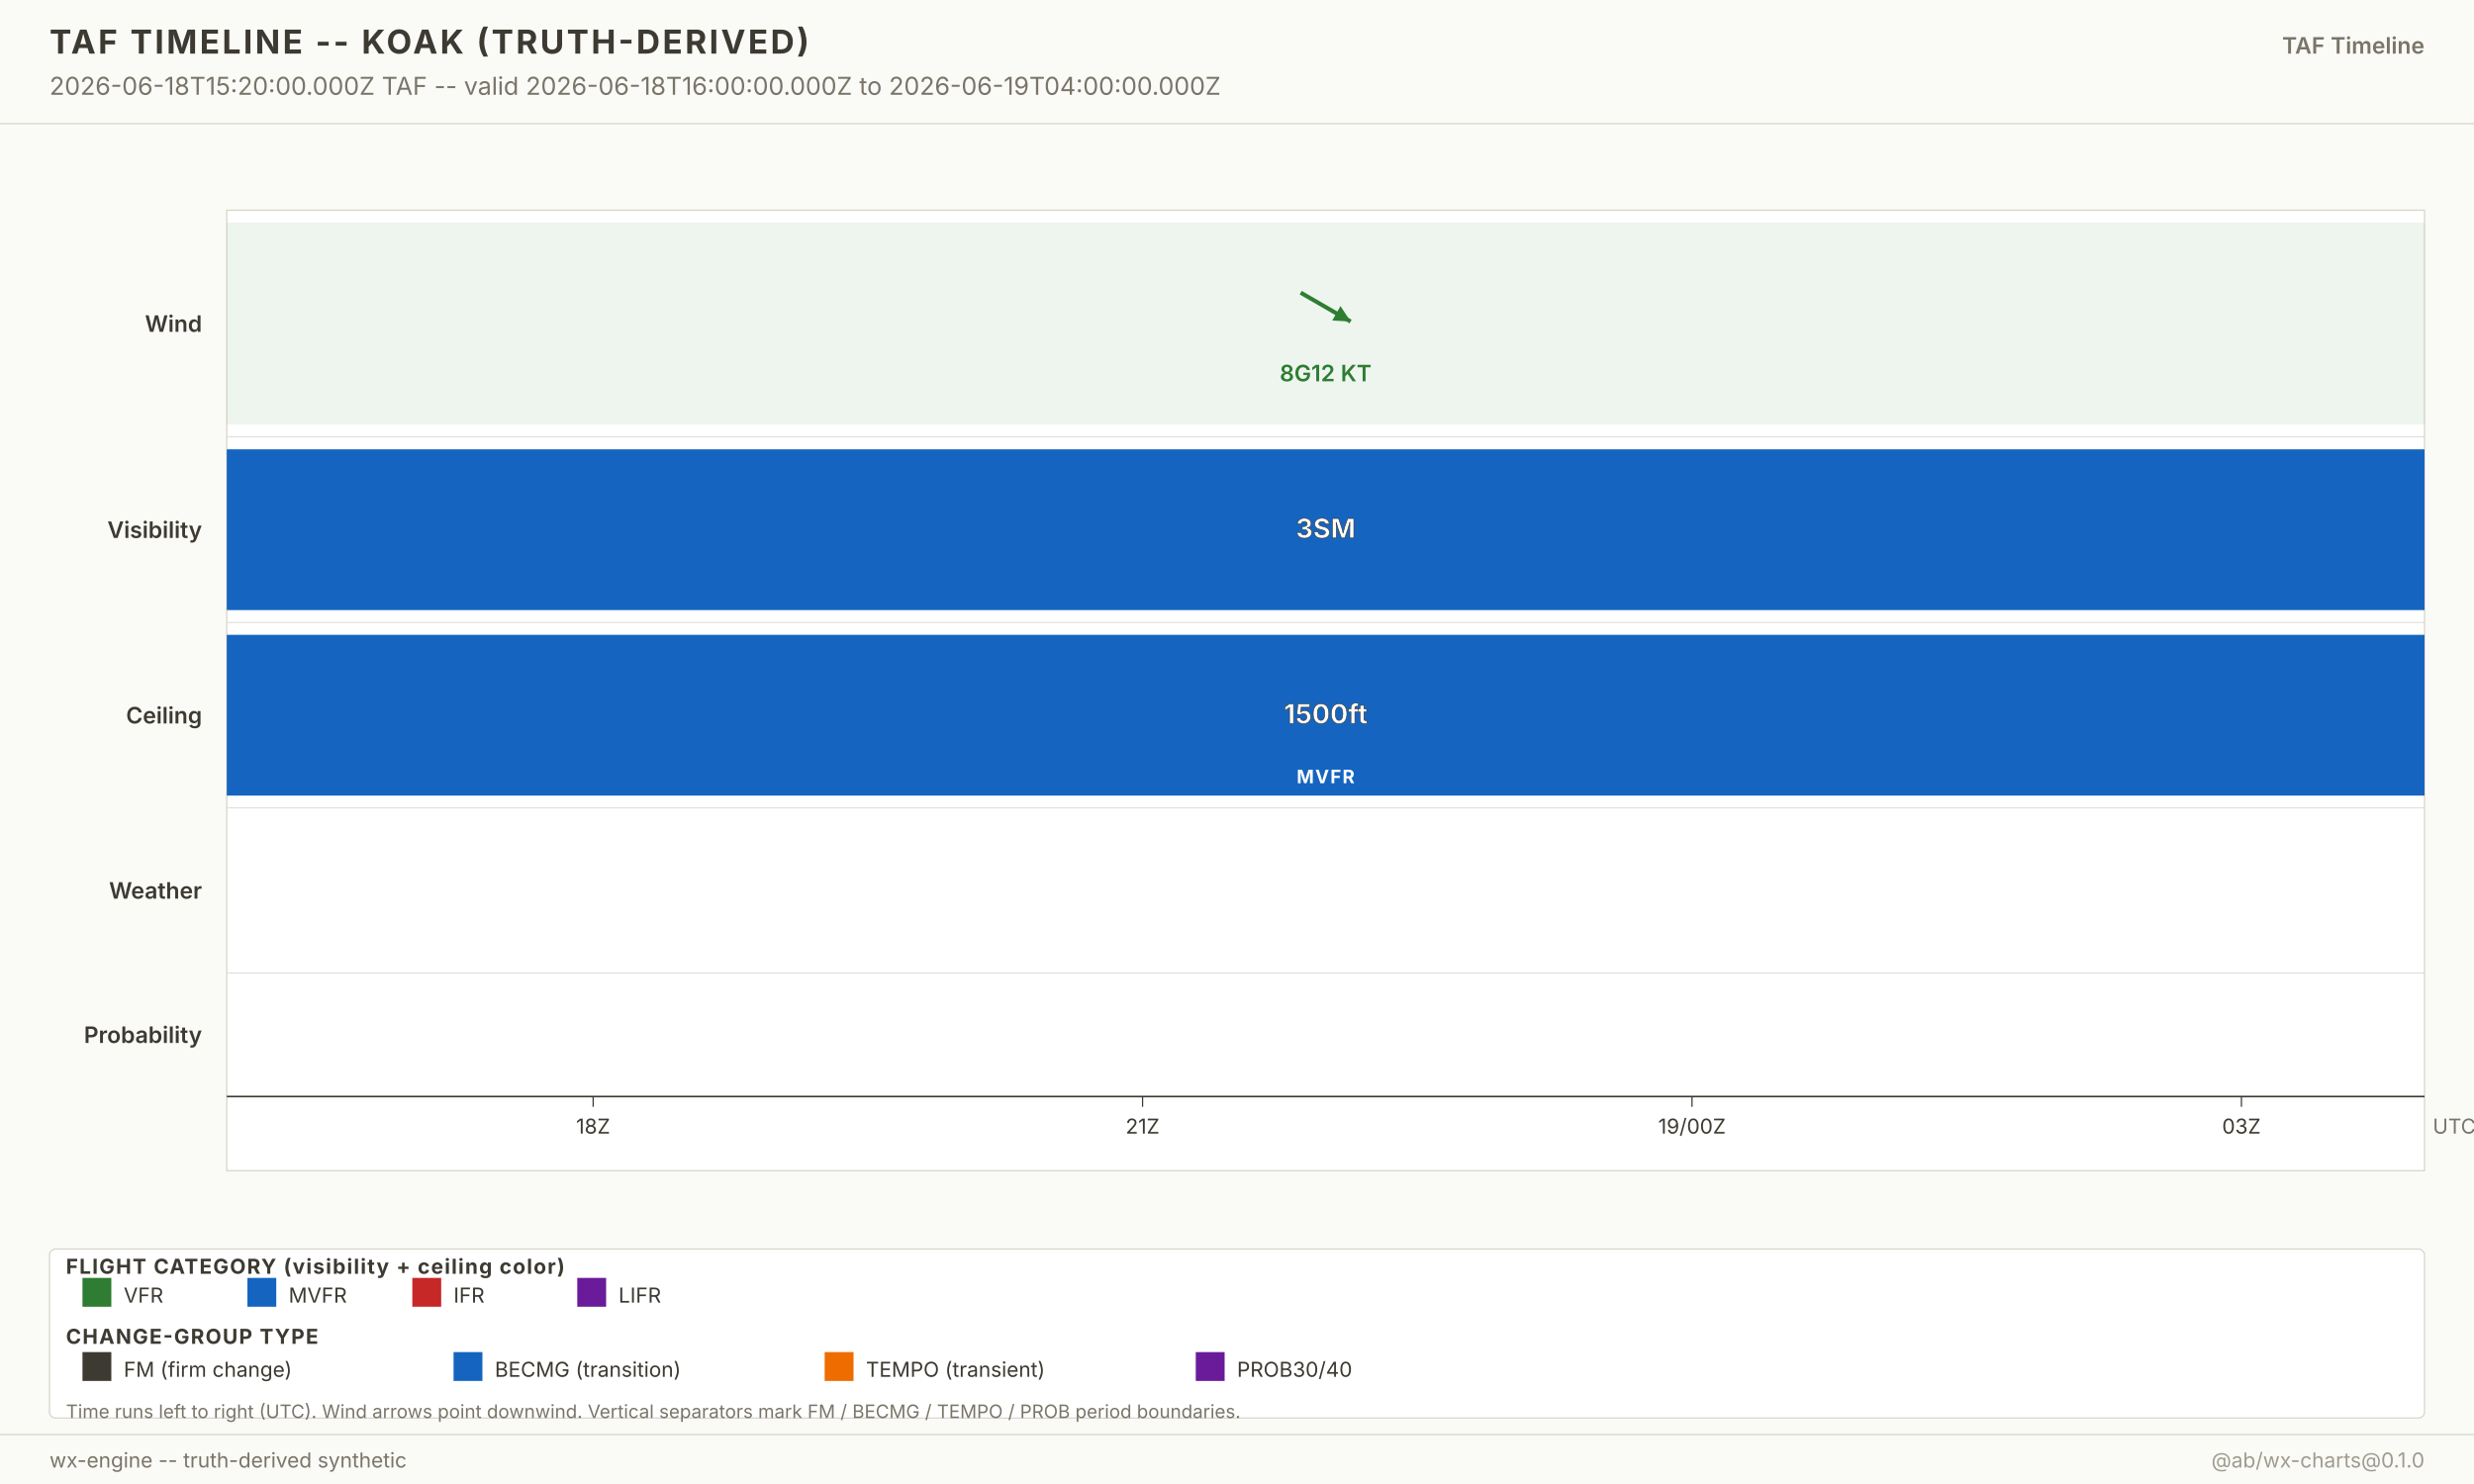
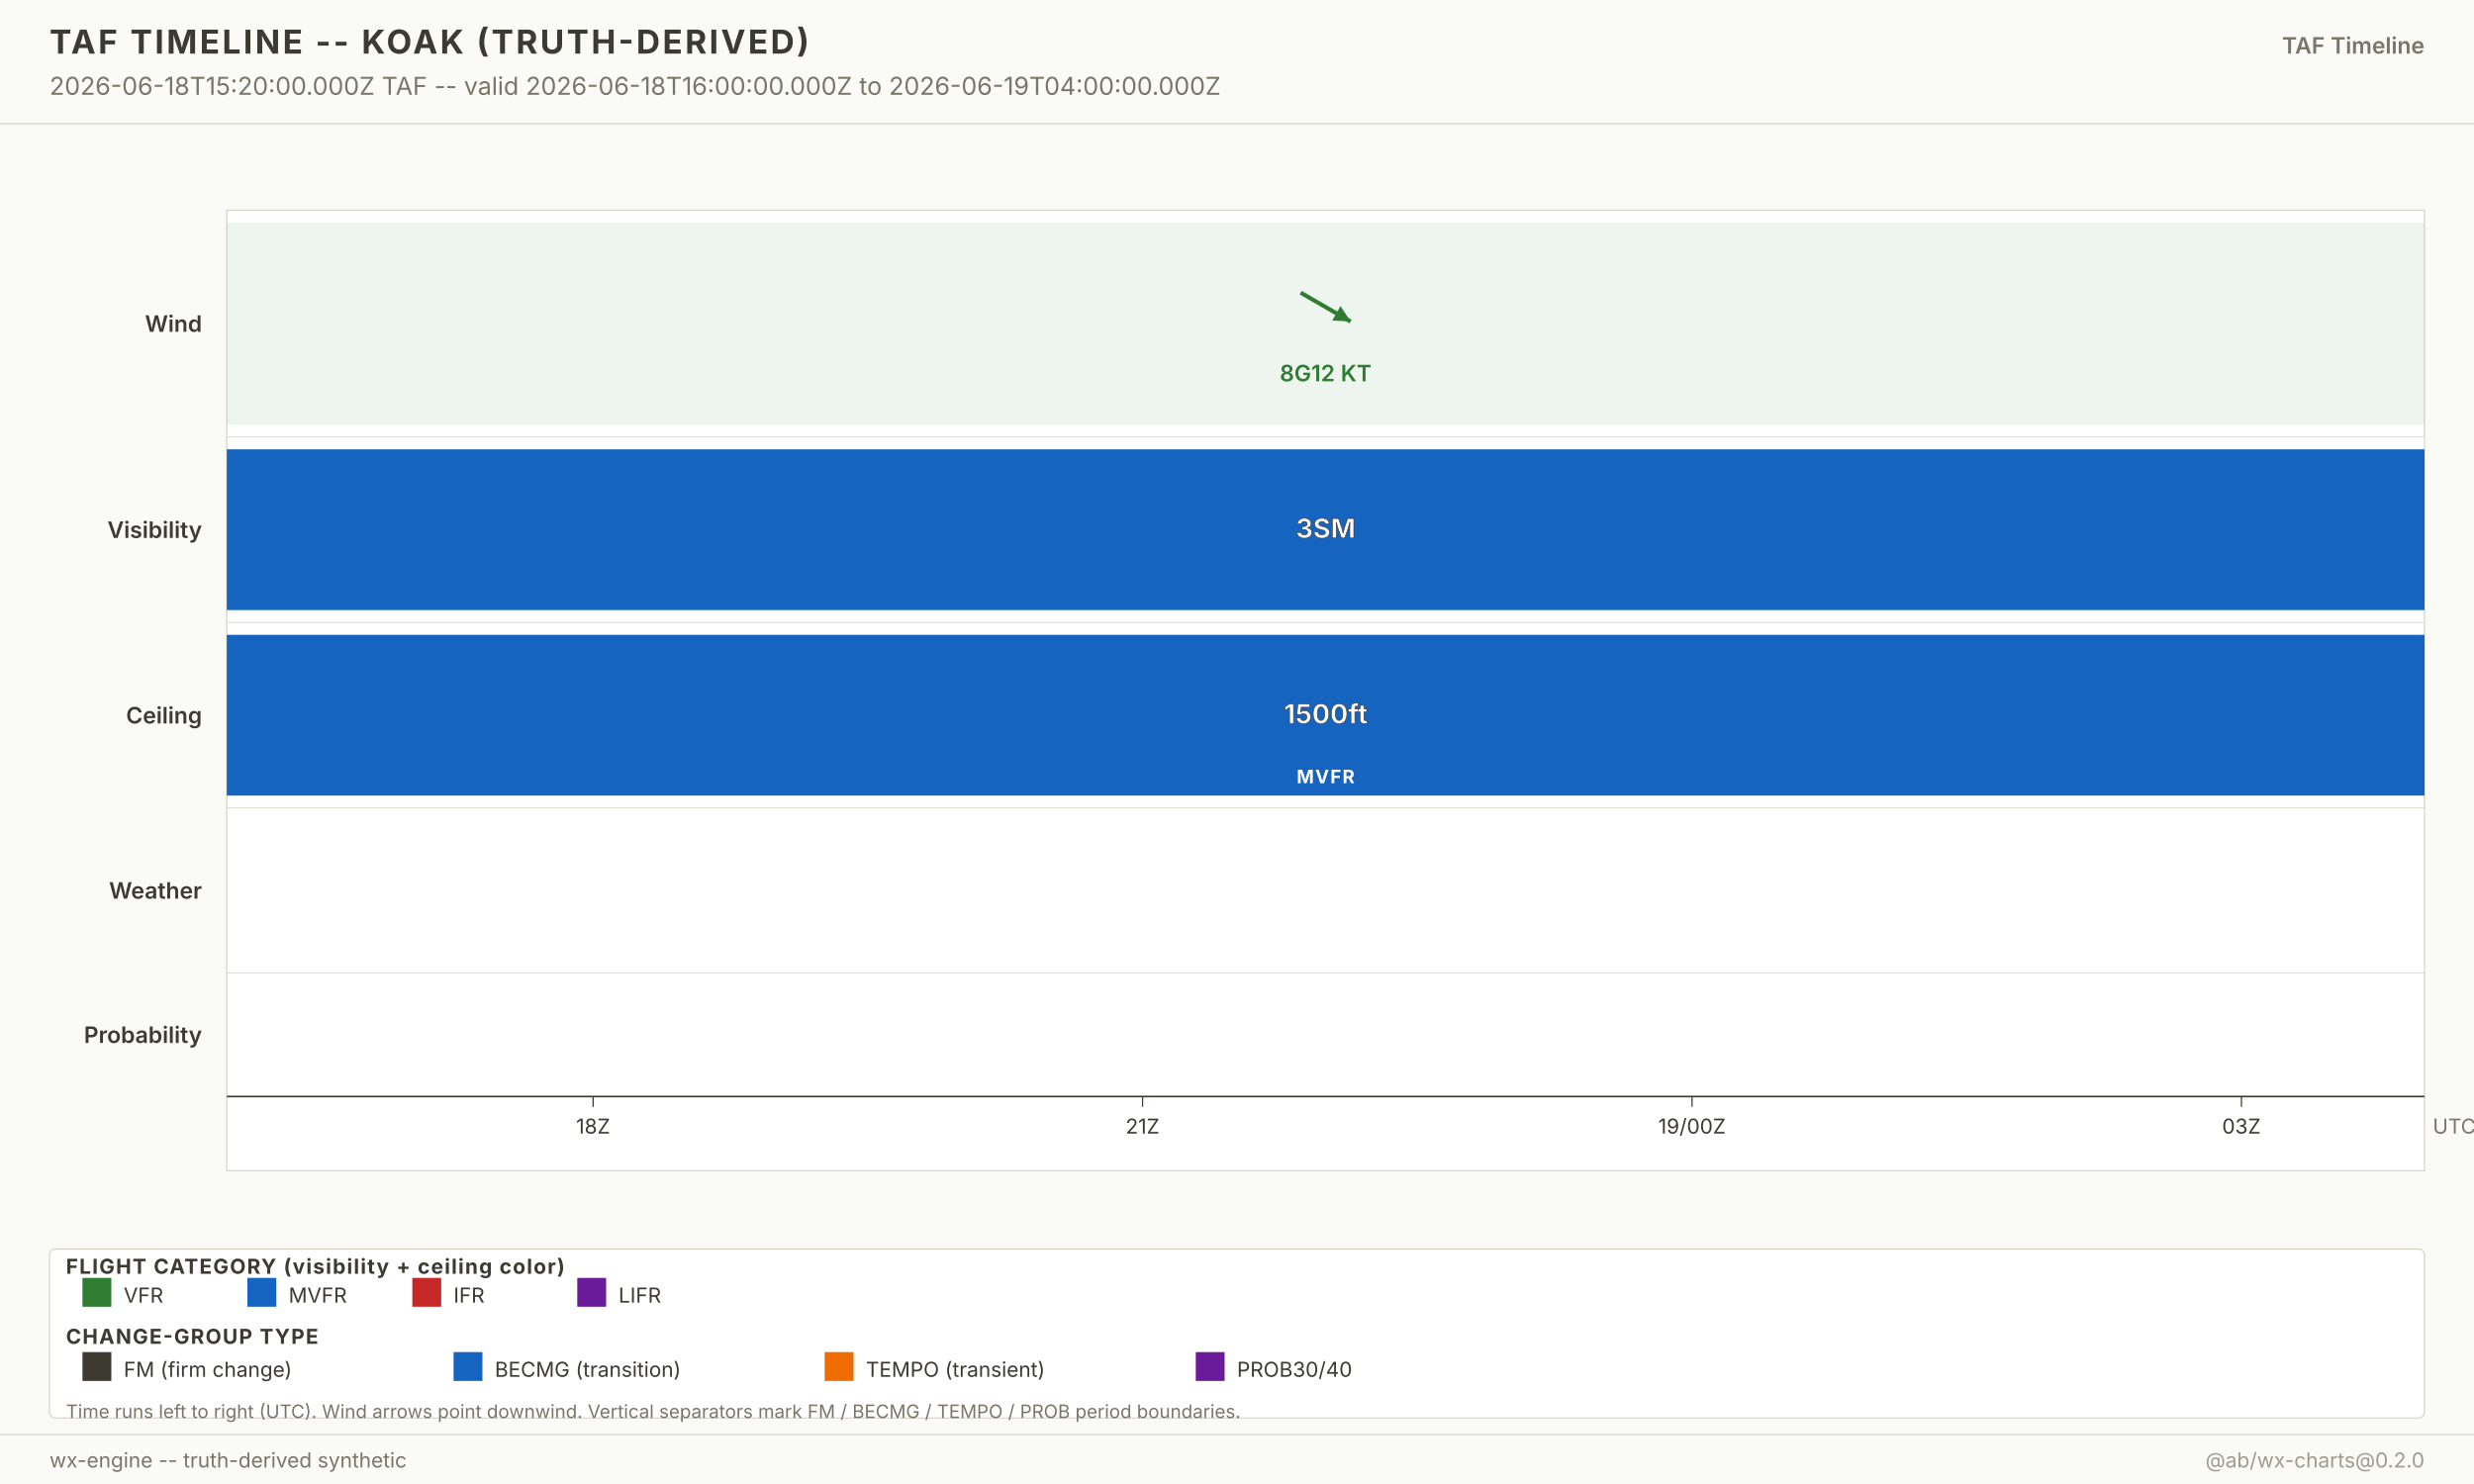
<svg xmlns="http://www.w3.org/2000/svg" width="1200" height="720" viewBox="0 0 1200 720" font-family="-apple-system, system-ui, sans-serif">
  <g class="layer-background">
    <rect x="0" y="0" width="1200" height="720" fill="#fafaf7" />
  </g>
  <g class="layer-graticule" />
+   <g class="layer-north-america-context" />
  <g class="layer-basemap-fill" />
  <g class="layer-basemap-borders" />
  <g class="layer-raster-overlay" />
  <g class="layer-basemap-re-stroke" />
  <g class="layer-vector-symbology">
    <g class="timeline-plot">
      <rect x="110" y="102" width="1066" height="466" fill="white" stroke="#d8d4c8" stroke-width="0.6" />
      <text x="98" y="161.0" text-anchor="end" font-size="11" font-weight="600" fill="#3d3a32">Wind</text>
      <rect x="110.0" y="108.0" width="1066.0" height="98.0" fill="#2e7d32" fill-opacity="0.08" />
      <g opacity="1">
        <line x1="630.9" y1="142.0" x2="655.1" y2="156.0" stroke="#2e7d32" stroke-width="2" />
        <polygon points="655.1,156.0 646.2,155.5 650.2,148.5" fill="#2e7d32" />
      </g>
      <text x="643.0" y="185.0" text-anchor="middle" font-size="11" font-weight="600" fill="#2e7d32" opacity="1">8G12 KT</text>
      <line x1="110" y1="212.0" x2="1176.0" y2="212.0" stroke="#d8d4c8" stroke-width="0.4" />
      <text x="98" y="261.0" text-anchor="end" font-size="11" font-weight="600" fill="#3d3a32">Visibility</text>
      <rect x="110.0" y="218.0" width="1066.0" height="78.0" fill="#1565c0" fill-opacity="1" />
      <text x="643.0" y="261.0" text-anchor="middle" font-size="13" font-weight="700" fill="white" stroke="#3d3a32" stroke-width="0.3">3SM</text>
      <line x1="110" y1="302.0" x2="1176.0" y2="302.0" stroke="#d8d4c8" stroke-width="0.4" />
      <text x="98" y="351.0" text-anchor="end" font-size="11" font-weight="600" fill="#3d3a32">Ceiling</text>
      <rect x="110.0" y="308.0" width="1066.0" height="78.0" fill="#1565c0" fill-opacity="1" />
      <text x="643.0" y="351.0" text-anchor="middle" font-size="13" font-weight="700" fill="white" stroke="#3d3a32" stroke-width="0.3">1500ft</text>
      <text x="643.0" y="380.0" text-anchor="middle" font-size="9" font-weight="700" fill="white" letter-spacing="0.6">MVFR</text>
      <line x1="110" y1="392.0" x2="1176.0" y2="392.0" stroke="#d8d4c8" stroke-width="0.4" />
      <text x="98" y="436.0" text-anchor="end" font-size="11" font-weight="600" fill="#3d3a32">Weather</text>
      <line x1="110" y1="472.0" x2="1176.0" y2="472.0" stroke="#d8d4c8" stroke-width="0.4" />
      <text x="98" y="506.0" text-anchor="end" font-size="11" font-weight="600" fill="#3d3a32">Probability</text>
      <line x1="110" y1="532.0" x2="1176.0" y2="532.0" stroke="#3d3a32" stroke-width="0.8" />
      <g class="time-axis">
        <line x1="287.7" y1="532.0" x2="287.7" y2="537.0" stroke="#3d3a32" stroke-width="0.6" />
        <text x="287.7" y="550.0" text-anchor="middle" font-size="10" fill="#3d3a32">18Z</text>
        <line x1="554.2" y1="532.0" x2="554.2" y2="537.0" stroke="#3d3a32" stroke-width="0.6" />
        <text x="554.2" y="550.0" text-anchor="middle" font-size="10" fill="#3d3a32">21Z</text>
        <line x1="820.7" y1="532.0" x2="820.7" y2="537.0" stroke="#3d3a32" stroke-width="0.6" />
        <text x="820.7" y="550.0" text-anchor="middle" font-size="10" fill="#3d3a32">19/00Z</text>
        <line x1="1087.2" y1="532.0" x2="1087.2" y2="537.0" stroke="#3d3a32" stroke-width="0.6" />
        <text x="1087.2" y="550.0" text-anchor="middle" font-size="10" fill="#3d3a32">03Z</text>
        <text x="1180.0" y="550.0" font-size="10" fill="#7a7568">UTC</text>
      </g>
    </g>
  </g>
  <g class="layer-point-symbology" />
  <g class="layer-chrome">
    <g class="chrome-title">
      <rect x="0" y="0" width="1200" height="60" fill="#fafaf7" />
      <line x1="0" y1="60" x2="1200" y2="60" stroke="#d8d4c8" stroke-width="0.6" />
      <text x="24" y="26" font-size="16" font-weight="700" fill="#3d3a32" letter-spacing="1.2">TAF TIMELINE -- KOAK (TRUTH-DERIVED)</text>
      <text x="24" y="46" font-size="12" fill="#7a7568">2026-06-18T15:20:00.000Z TAF -- valid 2026-06-18T16:00:00.000Z to 2026-06-19T04:00:00.000Z</text>
      <text x="1176" y="26" text-anchor="end" font-size="11" font-weight="600" fill="#7a7568">TAF Timeline</text>
    </g>
    <g class="footer-taf-legend">
      <rect x="24" y="606" width="1152" height="82" fill="white" fill-opacity="0.94" stroke="#d8d4c8" stroke-width="0.6" rx="3" />
      <text x="32" y="618.0" font-size="10" font-weight="700" fill="#3d3a32" letter-spacing="0.6">FLIGHT CATEGORY (visibility + ceiling color)</text>
      <rect x="40" y="620.0" width="14" height="14" fill="#2e7d32" />
      <text x="60" y="632.0" font-size="10" fill="#3d3a32">VFR</text>
      <rect x="120" y="620.0" width="14" height="14" fill="#1565c0" />
      <text x="140" y="632.0" font-size="10" fill="#3d3a32">MVFR</text>
      <rect x="200" y="620.0" width="14" height="14" fill="#c62828" />
      <text x="220" y="632.0" font-size="10" fill="#3d3a32">IFR</text>
      <rect x="280" y="620.0" width="14" height="14" fill="#6a1b9a" />
      <text x="300" y="632.0" font-size="10" fill="#3d3a32">LIFR</text>
      <text x="32" y="652.0" font-size="10" font-weight="700" fill="#3d3a32" letter-spacing="0.6">CHANGE-GROUP TYPE</text>
      <rect x="40" y="656.0" width="14" height="14" fill="#3d3a32" />
      <text x="60" y="668.0" font-size="10" fill="#3d3a32">FM (firm change)</text>
      <rect x="220" y="656.0" width="14" height="14" fill="#1565c0" />
      <text x="240" y="668.0" font-size="10" fill="#3d3a32">BECMG (transition)</text>
      <rect x="400" y="656.0" width="14" height="14" fill="#ef6c00" />
      <text x="420" y="668.0" font-size="10" fill="#3d3a32">TEMPO (transient)</text>
      <rect x="580" y="656.0" width="14" height="14" fill="#6a1b9a" />
      <text x="600" y="668.0" font-size="10" fill="#3d3a32">PROB30/40</text>
      <text x="32" y="688.0" font-size="9" fill="#7a7568">Time runs left to right (UTC). Wind arrows point downwind. Vertical separators mark FM / BECMG / TEMPO / PROB period boundaries.</text>
    </g>
    <g class="chrome-footer">
      <rect x="0" y="696" width="1200" height="24" fill="#fafaf7" />
      <line x1="0" y1="696" x2="1200" y2="696" stroke="#d8d4c8" stroke-width="0.6" />
      <text x="24" y="712" font-size="10" fill="#7a7568">wx-engine -- truth-derived synthetic</text>
-       <text x="1176" y="712" text-anchor="end" font-size="10" fill="#a09b8d">@ab/wx-charts@0.1.0</text>
+       <text x="1176" y="712" text-anchor="end" font-size="10" fill="#a09b8d">@ab/wx-charts@0.2.0</text>
    </g>
  </g>
</svg>
